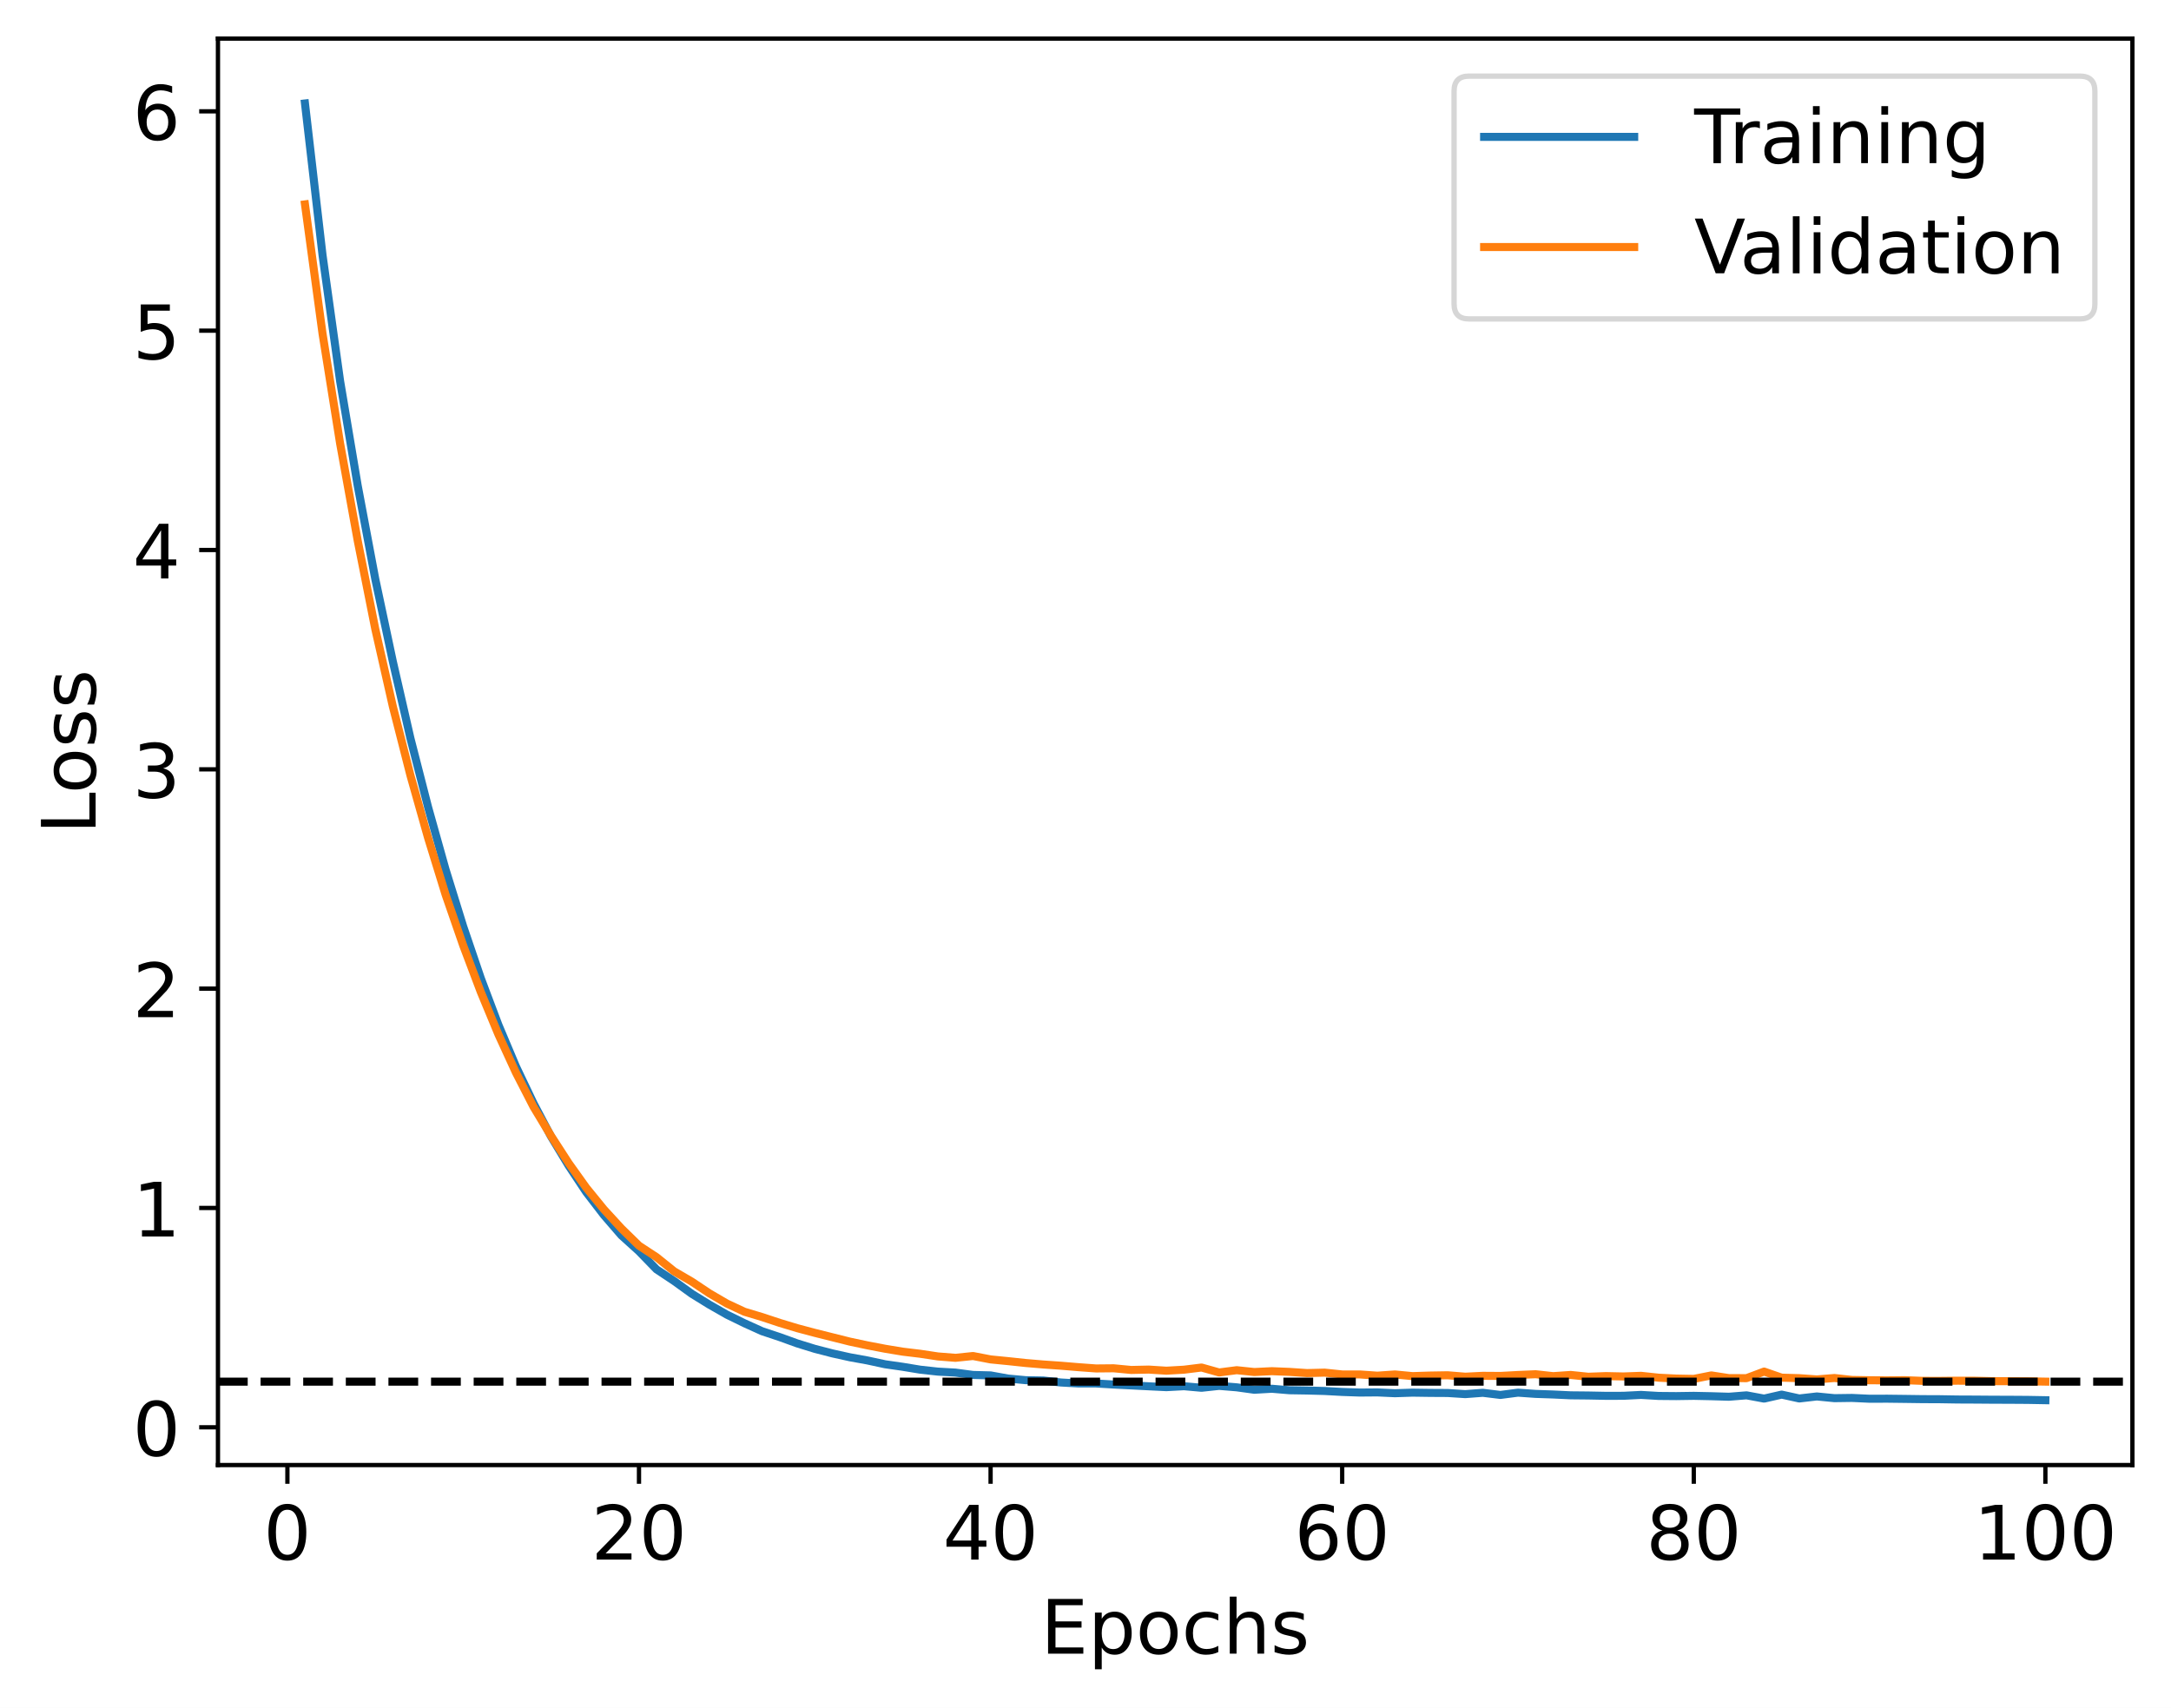
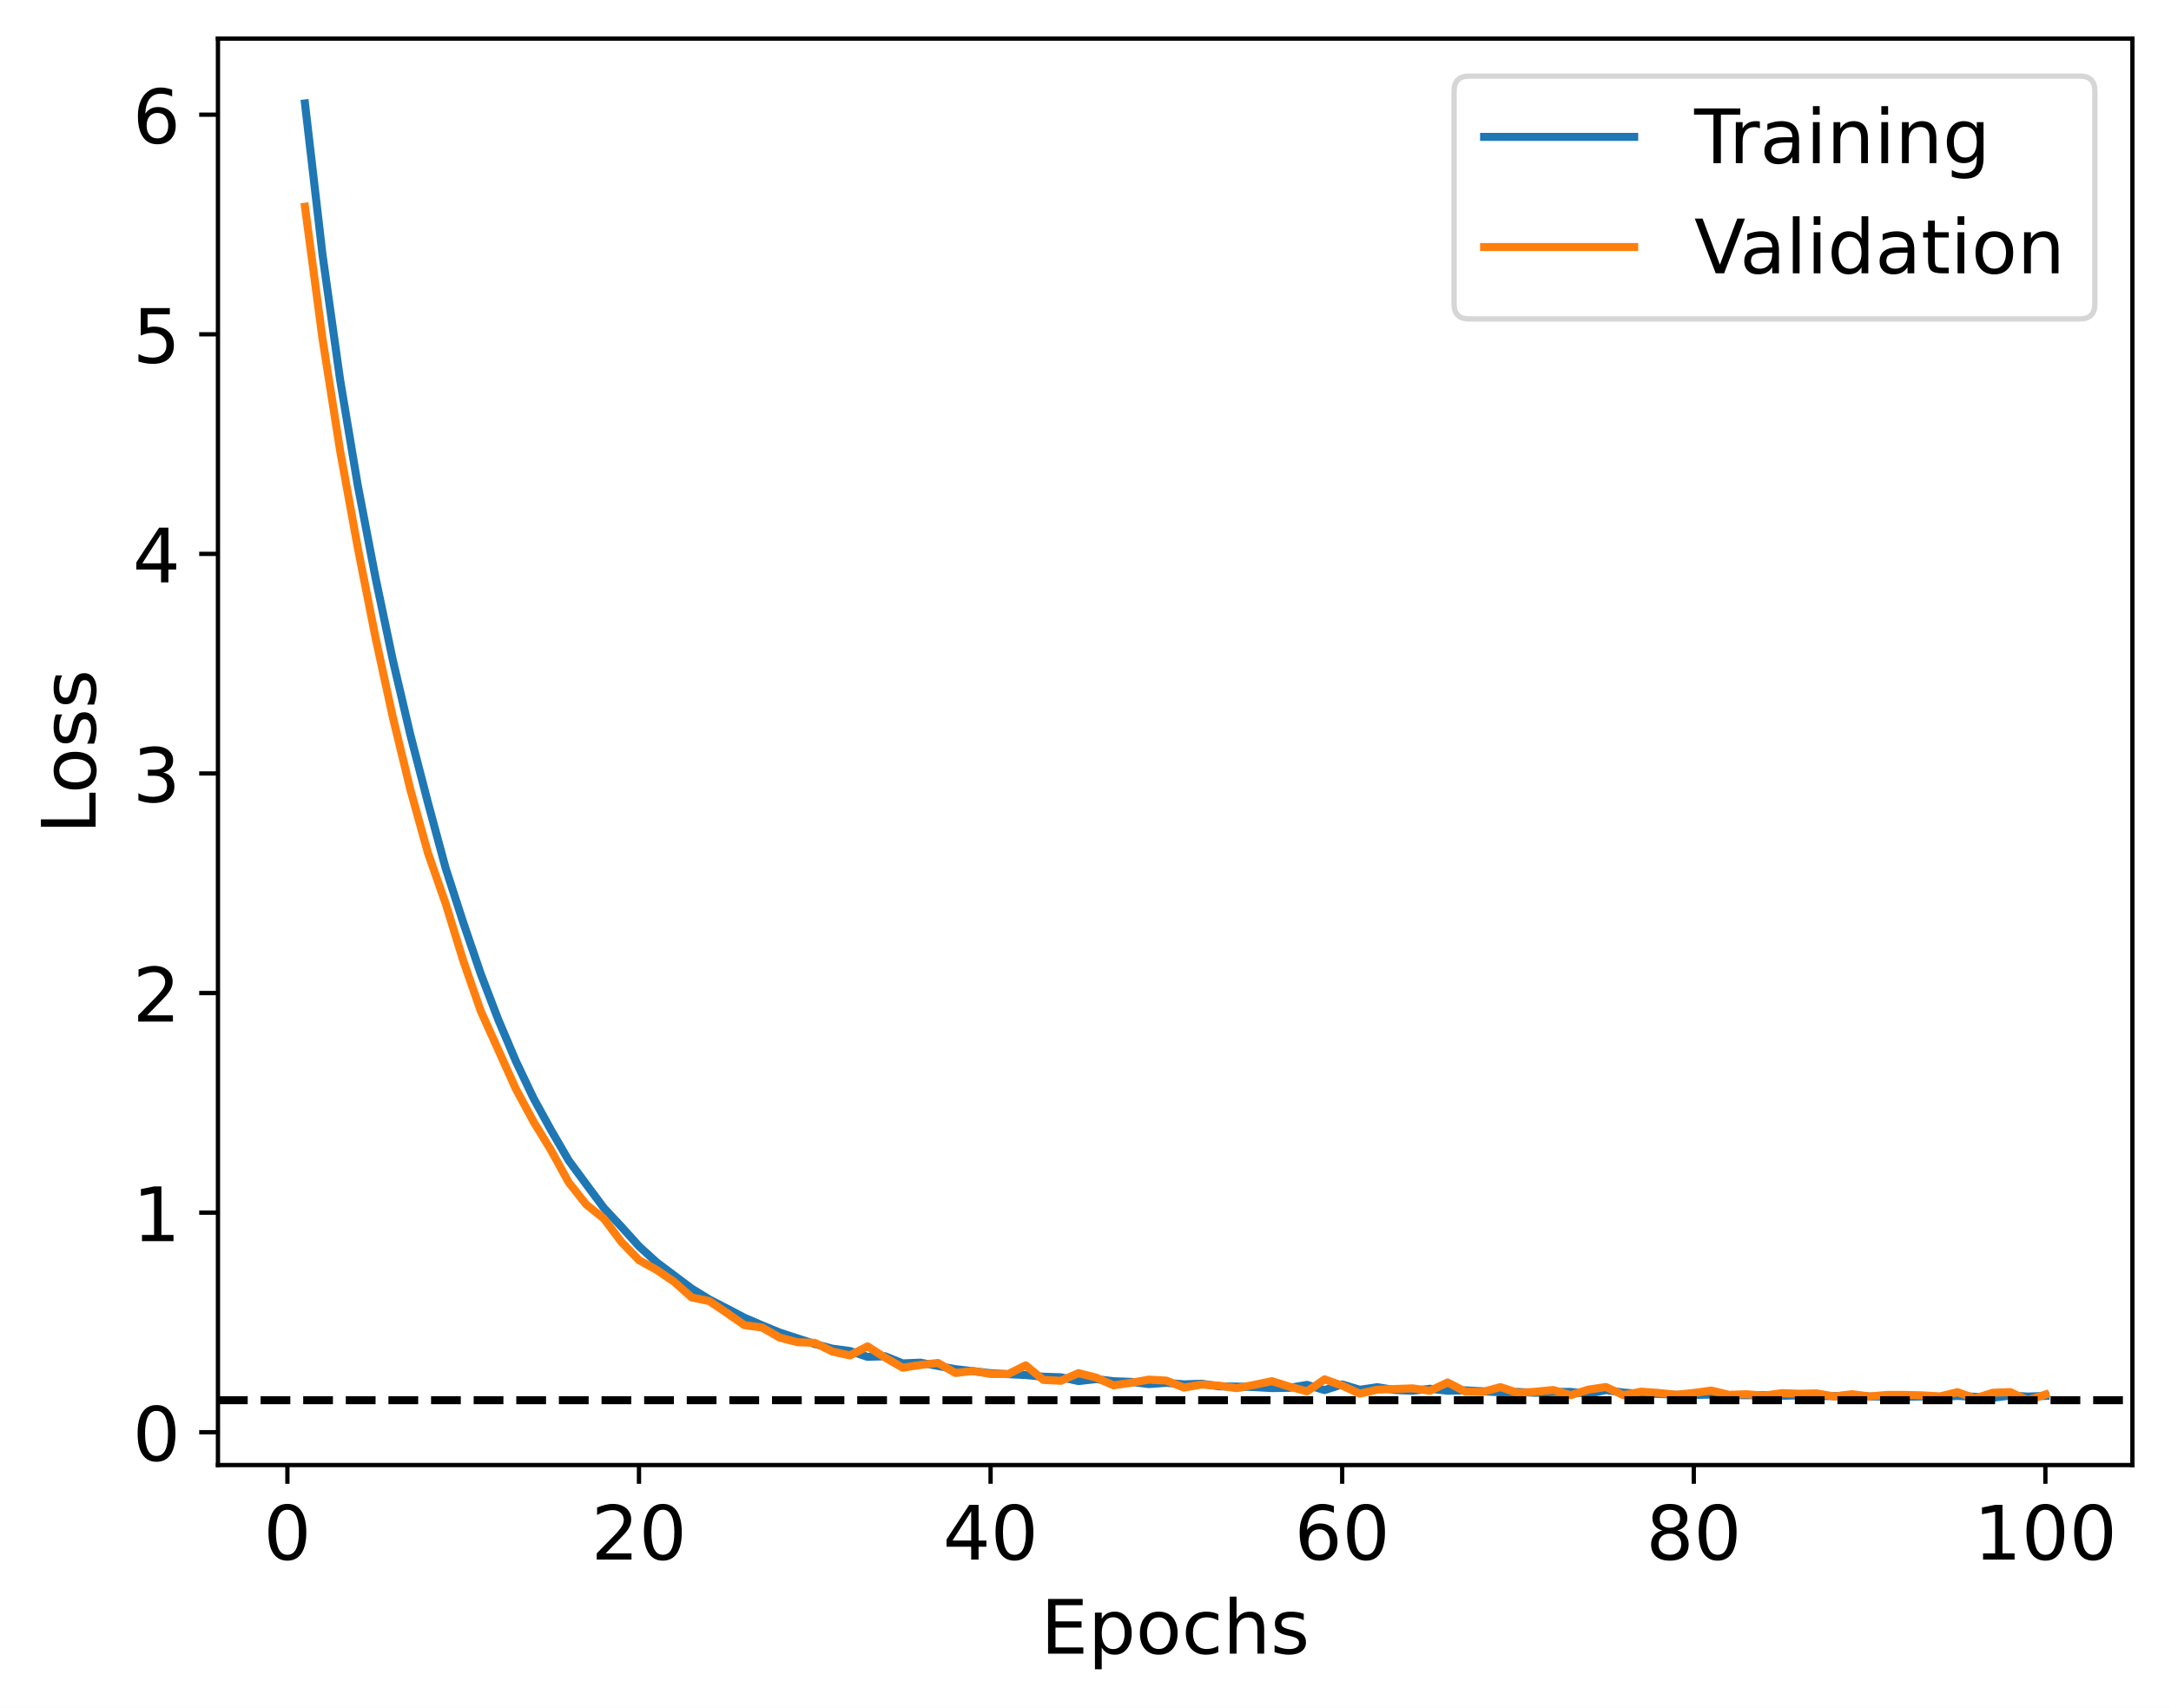
<svg xmlns="http://www.w3.org/2000/svg" xmlns:xlink="http://www.w3.org/1999/xlink" width="404.977pt" height="318.611pt" viewBox="0 0 404.977 318.611" version="1.1">
  <defs>
    <style type="text/css">*{stroke-linejoin: round; stroke-linecap: butt}</style>
  </defs>
  <g id="figure_1">
    <g id="patch_1">
      <path d="M 0 318.611  L 404.977 318.611  L 404.977 0  L 0 0  z " style="fill: #ffffff" />
    </g>
    <g id="axes_1">
      <g id="patch_2">
        <path d="M 40.657 273.312  L 397.777 273.312  L 397.777 7.2  L 40.657 7.2  z " style="fill: #ffffff" />
      </g>
      <g id="matplotlib.axis_1">
        <g id="xtick_1">
          <g id="line2d_1">
            <defs>
-               <path id="m1ac896914c" d="M 0 0  L 0 3.5  " style="stroke: #000000; stroke-width: 0.8" />
-             </defs>
-             <g>
-               <use xlink:href="#m1ac896914c" x="53.61" y="273.312" style="stroke: #000000; stroke-width: 0.8" />
+               <path id="m0f8b690483" d="M 0 0  L 0 3.5  " style="stroke: #000000; stroke-width: 0.8" />
+             </defs>
+             <g>
+               <use xlink:href="#m0f8b690483" x="53.61" y="273.312" style="stroke: #000000; stroke-width: 0.8" />
            </g>
          </g>
          <g id="text_1">
            <g transform="translate(49.15651 290.9498) scale(0.14 -0.14)">
              <defs>
                <path id="DejaVuSans-30" d="M 2034 4250  Q 1547 4250 1301 3770  Q 1056 3291 1056 2328  Q 1056 1369 1301 889  Q 1547 409 2034 409  Q 2525 409 2770 889  Q 3016 1369 3016 2328  Q 3016 3291 2770 3770  Q 2525 4250 2034 4250  z M 2034 4750  Q 2819 4750 3233 4129  Q 3647 3509 3647 2328  Q 3647 1150 3233 529  Q 2819 -91 2034 -91  Q 1250 -91 836 529  Q 422 1150 422 2328  Q 422 3509 836 4129  Q 1250 4750 2034 4750  z " transform="scale(0.015625)" />
              </defs>
              <use xlink:href="#DejaVuSans-30" />
            </g>
          </g>
        </g>
        <g id="xtick_2">
          <g id="line2d_2">
            <g>
-               <use xlink:href="#m1ac896914c" x="119.197" y="273.312" style="stroke: #000000; stroke-width: 0.8" />
+               <use xlink:href="#m0f8b690483" x="119.197" y="273.312" style="stroke: #000000; stroke-width: 0.8" />
            </g>
          </g>
          <g id="text_2">
            <g transform="translate(110.2895 290.9498) scale(0.14 -0.14)">
              <defs>
                <path id="DejaVuSans-32" d="M 1228 531  L 3431 531  L 3431 0  L 469 0  L 469 531  Q 828 903 1448 1529  Q 2069 2156 2228 2338  Q 2531 2678 2651 2914  Q 2772 3150 2772 3378  Q 2772 3750 2511 3984  Q 2250 4219 1831 4219  Q 1534 4219 1204 4116  Q 875 4013 500 3803  L 500 4441  Q 881 4594 1212 4672  Q 1544 4750 1819 4750  Q 2544 4750 2975 4387  Q 3406 4025 3406 3419  Q 3406 3131 3298 2873  Q 3191 2616 2906 2266  Q 2828 2175 2409 1742  Q 1991 1309 1228 531  z " transform="scale(0.015625)" />
              </defs>
              <use xlink:href="#DejaVuSans-32" />
              <use xlink:href="#DejaVuSans-30" x="63.623" />
            </g>
          </g>
        </g>
        <g id="xtick_3">
          <g id="line2d_3">
            <g>
-               <use xlink:href="#m1ac896914c" x="184.784" y="273.312" style="stroke: #000000; stroke-width: 0.8" />
+               <use xlink:href="#m0f8b690483" x="184.784" y="273.312" style="stroke: #000000; stroke-width: 0.8" />
            </g>
          </g>
          <g id="text_3">
            <g transform="translate(175.8763 290.9498) scale(0.14 -0.14)">
              <defs>
                <path id="DejaVuSans-34" d="M 2419 4116  L 825 1625  L 2419 1625  L 2419 4116  z M 2253 4666  L 3047 4666  L 3047 1625  L 3713 1625  L 3713 1100  L 3047 1100  L 3047 0  L 2419 0  L 2419 1100  L 313 1100  L 313 1709  L 2253 4666  z " transform="scale(0.015625)" />
              </defs>
              <use xlink:href="#DejaVuSans-34" />
              <use xlink:href="#DejaVuSans-30" x="63.623" />
            </g>
          </g>
        </g>
        <g id="xtick_4">
          <g id="line2d_4">
            <g>
-               <use xlink:href="#m1ac896914c" x="250.371" y="273.312" style="stroke: #000000; stroke-width: 0.8" />
+               <use xlink:href="#m0f8b690483" x="250.371" y="273.312" style="stroke: #000000; stroke-width: 0.8" />
            </g>
          </g>
          <g id="text_4">
            <g transform="translate(241.4631 290.9498) scale(0.14 -0.14)">
              <defs>
                <path id="DejaVuSans-36" d="M 2113 2584  Q 1688 2584 1439 2293  Q 1191 2003 1191 1497  Q 1191 994 1439 701  Q 1688 409 2113 409  Q 2538 409 2786 701  Q 3034 994 3034 1497  Q 3034 2003 2786 2293  Q 2538 2584 2113 2584  z M 3366 4563  L 3366 3988  Q 3128 4100 2886 4159  Q 2644 4219 2406 4219  Q 1781 4219 1451 3797  Q 1122 3375 1075 2522  Q 1259 2794 1537 2939  Q 1816 3084 2150 3084  Q 2853 3084 3261 2657  Q 3669 2231 3669 1497  Q 3669 778 3244 343  Q 2819 -91 2113 -91  Q 1303 -91 875 529  Q 447 1150 447 2328  Q 447 3434 972 4092  Q 1497 4750 2381 4750  Q 2619 4750 2861 4703  Q 3103 4656 3366 4563  z " transform="scale(0.015625)" />
              </defs>
              <use xlink:href="#DejaVuSans-36" />
              <use xlink:href="#DejaVuSans-30" x="63.623" />
            </g>
          </g>
        </g>
        <g id="xtick_5">
          <g id="line2d_5">
            <g>
-               <use xlink:href="#m1ac896914c" x="315.957" y="273.312" style="stroke: #000000; stroke-width: 0.8" />
+               <use xlink:href="#m0f8b690483" x="315.957" y="273.312" style="stroke: #000000; stroke-width: 0.8" />
            </g>
          </g>
          <g id="text_5">
            <g transform="translate(307.0499 290.9498) scale(0.14 -0.14)">
              <defs>
                <path id="DejaVuSans-38" d="M 2034 2216  Q 1584 2216 1326 1975  Q 1069 1734 1069 1313  Q 1069 891 1326 650  Q 1584 409 2034 409  Q 2484 409 2743 651  Q 3003 894 3003 1313  Q 3003 1734 2745 1975  Q 2488 2216 2034 2216  z M 1403 2484  Q 997 2584 770 2862  Q 544 3141 544 3541  Q 544 4100 942 4425  Q 1341 4750 2034 4750  Q 2731 4750 3128 4425  Q 3525 4100 3525 3541  Q 3525 3141 3298 2862  Q 3072 2584 2669 2484  Q 3125 2378 3379 2068  Q 3634 1759 3634 1313  Q 3634 634 3220 271  Q 2806 -91 2034 -91  Q 1263 -91 848 271  Q 434 634 434 1313  Q 434 1759 690 2068  Q 947 2378 1403 2484  z M 1172 3481  Q 1172 3119 1398 2916  Q 1625 2713 2034 2713  Q 2441 2713 2670 2916  Q 2900 3119 2900 3481  Q 2900 3844 2670 4047  Q 2441 4250 2034 4250  Q 1625 4250 1398 4047  Q 1172 3844 1172 3481  z " transform="scale(0.015625)" />
              </defs>
              <use xlink:href="#DejaVuSans-38" />
              <use xlink:href="#DejaVuSans-30" x="63.623" />
            </g>
          </g>
        </g>
        <g id="xtick_6">
          <g id="line2d_6">
            <g>
-               <use xlink:href="#m1ac896914c" x="381.544" y="273.312" style="stroke: #000000; stroke-width: 0.8" />
+               <use xlink:href="#m0f8b690483" x="381.544" y="273.312" style="stroke: #000000; stroke-width: 0.8" />
            </g>
          </g>
          <g id="text_6">
            <g transform="translate(368.1829 290.9498) scale(0.14 -0.14)">
              <defs>
                <path id="DejaVuSans-31" d="M 794 531  L 1825 531  L 1825 4091  L 703 3866  L 703 4441  L 1819 4666  L 2450 4666  L 2450 531  L 3481 531  L 3481 0  L 794 0  L 794 531  z " transform="scale(0.015625)" />
              </defs>
              <use xlink:href="#DejaVuSans-31" />
              <use xlink:href="#DejaVuSans-30" x="63.623" />
              <use xlink:href="#DejaVuSans-30" x="127.246" />
            </g>
          </g>
        </g>
        <g id="text_7">
          <g transform="translate(194.135 308.4992) scale(0.14 -0.14)">
            <defs>
              <path id="DejaVuSans-45" d="M 628 4666  L 3578 4666  L 3578 4134  L 1259 4134  L 1259 2753  L 3481 2753  L 3481 2222  L 1259 2222  L 1259 531  L 3634 531  L 3634 0  L 628 0  L 628 4666  z " transform="scale(0.015625)" />
              <path id="DejaVuSans-70" d="M 1159 525  L 1159 -1331  L 581 -1331  L 581 3500  L 1159 3500  L 1159 2969  Q 1341 3281 1617 3432  Q 1894 3584 2278 3584  Q 2916 3584 3314 3078  Q 3713 2572 3713 1747  Q 3713 922 3314 415  Q 2916 -91 2278 -91  Q 1894 -91 1617 61  Q 1341 213 1159 525  z M 3116 1747  Q 3116 2381 2855 2742  Q 2594 3103 2138 3103  Q 1681 3103 1420 2742  Q 1159 2381 1159 1747  Q 1159 1113 1420 752  Q 1681 391 2138 391  Q 2594 391 2855 752  Q 3116 1113 3116 1747  z " transform="scale(0.015625)" />
              <path id="DejaVuSans-6f" d="M 1959 3097  Q 1497 3097 1228 2736  Q 959 2375 959 1747  Q 959 1119 1226 758  Q 1494 397 1959 397  Q 2419 397 2687 759  Q 2956 1122 2956 1747  Q 2956 2369 2687 2733  Q 2419 3097 1959 3097  z M 1959 3584  Q 2709 3584 3137 3096  Q 3566 2609 3566 1747  Q 3566 888 3137 398  Q 2709 -91 1959 -91  Q 1206 -91 779 398  Q 353 888 353 1747  Q 353 2609 779 3096  Q 1206 3584 1959 3584  z " transform="scale(0.015625)" />
              <path id="DejaVuSans-63" d="M 3122 3366  L 3122 2828  Q 2878 2963 2633 3030  Q 2388 3097 2138 3097  Q 1578 3097 1268 2742  Q 959 2388 959 1747  Q 959 1106 1268 751  Q 1578 397 2138 397  Q 2388 397 2633 464  Q 2878 531 3122 666  L 3122 134  Q 2881 22 2623 -34  Q 2366 -91 2075 -91  Q 1284 -91 818 406  Q 353 903 353 1747  Q 353 2603 823 3093  Q 1294 3584 2113 3584  Q 2378 3584 2631 3529  Q 2884 3475 3122 3366  z " transform="scale(0.015625)" />
              <path id="DejaVuSans-68" d="M 3513 2113  L 3513 0  L 2938 0  L 2938 2094  Q 2938 2591 2744 2837  Q 2550 3084 2163 3084  Q 1697 3084 1428 2787  Q 1159 2491 1159 1978  L 1159 0  L 581 0  L 581 4863  L 1159 4863  L 1159 2956  Q 1366 3272 1645 3428  Q 1925 3584 2291 3584  Q 2894 3584 3203 3211  Q 3513 2838 3513 2113  z " transform="scale(0.015625)" />
              <path id="DejaVuSans-73" d="M 2834 3397  L 2834 2853  Q 2591 2978 2328 3040  Q 2066 3103 1784 3103  Q 1356 3103 1142 2972  Q 928 2841 928 2578  Q 928 2378 1081 2264  Q 1234 2150 1697 2047  L 1894 2003  Q 2506 1872 2764 1633  Q 3022 1394 3022 966  Q 3022 478 2636 193  Q 2250 -91 1575 -91  Q 1294 -91 989 -36  Q 684 19 347 128  L 347 722  Q 666 556 975 473  Q 1284 391 1588 391  Q 1994 391 2212 530  Q 2431 669 2431 922  Q 2431 1156 2273 1281  Q 2116 1406 1581 1522  L 1381 1569  Q 847 1681 609 1914  Q 372 2147 372 2553  Q 372 3047 722 3315  Q 1072 3584 1716 3584  Q 2034 3584 2315 3537  Q 2597 3491 2834 3397  z " transform="scale(0.015625)" />
            </defs>
            <use xlink:href="#DejaVuSans-45" />
            <use xlink:href="#DejaVuSans-70" x="63.184" />
            <use xlink:href="#DejaVuSans-6f" x="126.66" />
            <use xlink:href="#DejaVuSans-63" x="187.842" />
            <use xlink:href="#DejaVuSans-68" x="242.822" />
            <use xlink:href="#DejaVuSans-73" x="306.201" />
          </g>
        </g>
      </g>
      <g id="matplotlib.axis_2">
        <g id="ytick_1">
          <g id="line2d_7">
            <defs>
-               <path id="me1171e4ba6" d="M 0 0  L -3.5 0  " style="stroke: #000000; stroke-width: 0.8" />
-             </defs>
-             <g>
-               <use xlink:href="#me1171e4ba6" x="40.657" y="266.272" style="stroke: #000000; stroke-width: 0.8" />
+               <path id="m42d9eb423e" d="M 0 0  L -3.5 0  " style="stroke: #000000; stroke-width: 0.8" />
+             </defs>
+             <g>
+               <use xlink:href="#m42d9eb423e" x="40.657" y="267.188" style="stroke: #000000; stroke-width: 0.8" />
            </g>
          </g>
          <g id="text_8">
-             <g transform="translate(24.74938 271.5912) scale(0.14 -0.14)">
+             <g transform="translate(24.74938 272.5073) scale(0.14 -0.14)">
              <use xlink:href="#DejaVuSans-30" />
            </g>
          </g>
        </g>
        <g id="ytick_2">
          <g id="line2d_8">
            <g>
-               <use xlink:href="#me1171e4ba6" x="40.657" y="225.355" style="stroke: #000000; stroke-width: 0.8" />
+               <use xlink:href="#m42d9eb423e" x="40.657" y="226.223" style="stroke: #000000; stroke-width: 0.8" />
            </g>
          </g>
          <g id="text_9">
-             <g transform="translate(24.74938 230.6735) scale(0.14 -0.14)">
+             <g transform="translate(24.74938 231.5421) scale(0.14 -0.14)">
              <use xlink:href="#DejaVuSans-31" />
            </g>
          </g>
        </g>
        <g id="ytick_3">
          <g id="line2d_9">
            <g>
-               <use xlink:href="#me1171e4ba6" x="40.657" y="184.437" style="stroke: #000000; stroke-width: 0.8" />
+               <use xlink:href="#m42d9eb423e" x="40.657" y="185.258" style="stroke: #000000; stroke-width: 0.8" />
            </g>
          </g>
          <g id="text_10">
-             <g transform="translate(24.74938 189.7557) scale(0.14 -0.14)">
+             <g transform="translate(24.74938 190.5769) scale(0.14 -0.14)">
              <use xlink:href="#DejaVuSans-32" />
            </g>
          </g>
        </g>
        <g id="ytick_4">
          <g id="line2d_10">
            <g>
-               <use xlink:href="#me1171e4ba6" x="40.657" y="143.519" style="stroke: #000000; stroke-width: 0.8" />
+               <use xlink:href="#m42d9eb423e" x="40.657" y="144.293" style="stroke: #000000; stroke-width: 0.8" />
            </g>
          </g>
          <g id="text_11">
-             <g transform="translate(24.74938 148.838) scale(0.14 -0.14)">
+             <g transform="translate(24.74938 149.6116) scale(0.14 -0.14)">
              <defs>
                <path id="DejaVuSans-33" d="M 2597 2516  Q 3050 2419 3304 2112  Q 3559 1806 3559 1356  Q 3559 666 3084 287  Q 2609 -91 1734 -91  Q 1441 -91 1130 -33  Q 819 25 488 141  L 488 750  Q 750 597 1062 519  Q 1375 441 1716 441  Q 2309 441 2620 675  Q 2931 909 2931 1356  Q 2931 1769 2642 2001  Q 2353 2234 1838 2234  L 1294 2234  L 1294 2753  L 1863 2753  Q 2328 2753 2575 2939  Q 2822 3125 2822 3475  Q 2822 3834 2567 4026  Q 2313 4219 1838 4219  Q 1578 4219 1281 4162  Q 984 4106 628 3988  L 628 4550  Q 988 4650 1302 4700  Q 1616 4750 1894 4750  Q 2613 4750 3031 4423  Q 3450 4097 3450 3541  Q 3450 3153 3228 2886  Q 3006 2619 2597 2516  z " transform="scale(0.015625)" />
              </defs>
              <use xlink:href="#DejaVuSans-33" />
            </g>
          </g>
        </g>
        <g id="ytick_5">
          <g id="line2d_11">
            <g>
-               <use xlink:href="#me1171e4ba6" x="40.657" y="102.601" style="stroke: #000000; stroke-width: 0.8" />
+               <use xlink:href="#m42d9eb423e" x="40.657" y="103.327" style="stroke: #000000; stroke-width: 0.8" />
            </g>
          </g>
          <g id="text_12">
-             <g transform="translate(24.74938 107.9202) scale(0.14 -0.14)">
+             <g transform="translate(24.74938 108.6464) scale(0.14 -0.14)">
              <use xlink:href="#DejaVuSans-34" />
            </g>
          </g>
        </g>
        <g id="ytick_6">
          <g id="line2d_12">
            <g>
-               <use xlink:href="#me1171e4ba6" x="40.657" y="61.684" style="stroke: #000000; stroke-width: 0.8" />
+               <use xlink:href="#m42d9eb423e" x="40.657" y="62.362" style="stroke: #000000; stroke-width: 0.8" />
            </g>
          </g>
          <g id="text_13">
-             <g transform="translate(24.74938 67.00245) scale(0.14 -0.14)">
+             <g transform="translate(24.74938 67.68117) scale(0.14 -0.14)">
              <defs>
                <path id="DejaVuSans-35" d="M 691 4666  L 3169 4666  L 3169 4134  L 1269 4134  L 1269 2991  Q 1406 3038 1543 3061  Q 1681 3084 1819 3084  Q 2600 3084 3056 2656  Q 3513 2228 3513 1497  Q 3513 744 3044 326  Q 2575 -91 1722 -91  Q 1428 -91 1123 -41  Q 819 9 494 109  L 494 744  Q 775 591 1075 516  Q 1375 441 1709 441  Q 2250 441 2565 725  Q 2881 1009 2881 1497  Q 2881 1984 2565 2268  Q 2250 2553 1709 2553  Q 1456 2553 1204 2497  Q 953 2441 691 2322  L 691 4666  z " transform="scale(0.015625)" />
              </defs>
              <use xlink:href="#DejaVuSans-35" />
            </g>
          </g>
        </g>
        <g id="ytick_7">
          <g id="line2d_13">
            <g>
-               <use xlink:href="#me1171e4ba6" x="40.657" y="20.766" style="stroke: #000000; stroke-width: 0.8" />
+               <use xlink:href="#m42d9eb423e" x="40.657" y="21.397" style="stroke: #000000; stroke-width: 0.8" />
            </g>
          </g>
          <g id="text_14">
-             <g transform="translate(24.74938 26.0847) scale(0.14 -0.14)">
+             <g transform="translate(24.74938 26.71594) scale(0.14 -0.14)">
              <use xlink:href="#DejaVuSans-36" />
            </g>
          </g>
        </g>
        <g id="text_15">
          <g transform="translate(17.83781 155.6101) rotate(-90) scale(0.14 -0.14)">
            <defs>
              <path id="DejaVuSans-4c" d="M 628 4666  L 1259 4666  L 1259 531  L 3531 531  L 3531 0  L 628 0  L 628 4666  z " transform="scale(0.015625)" />
            </defs>
            <use xlink:href="#DejaVuSans-4c" />
            <use xlink:href="#DejaVuSans-6f" x="53.963" />
            <use xlink:href="#DejaVuSans-73" x="115.145" />
            <use xlink:href="#DejaVuSans-73" x="167.244" />
          </g>
        </g>
      </g>
      <g id="line2d_14">
-         <path d="M 56.89 19.296  L 60.169 47.621  L 63.448 71.111  L 66.728 90.61  L 70.007 108.03  L 73.286 123.433  L 76.566 137.749  L 79.845 150.537  L 83.124 162.243  L 86.404 172.829  L 89.683 182.472  L 92.962 191.17  L 96.242 198.952  L 99.521 205.835  L 102.8 212.037  L 106.08 217.458  L 109.359 222.398  L 112.638 226.665  L 115.918 230.464  L 119.197 233.431  L 122.476 236.811  L 125.756 238.987  L 129.035 241.356  L 132.314 243.383  L 135.594 245.257  L 138.873 246.86  L 142.152 248.343  L 145.432 249.435  L 148.711 250.619  L 151.99 251.634  L 155.27 252.482  L 158.549 253.209  L 161.828 253.803  L 165.108 254.511  L 168.387 254.981  L 171.666 255.521  L 174.946 255.881  L 178.225 256.064  L 181.504 256.502  L 184.784 256.587  L 188.063 257.178  L 191.342 257.479  L 194.622 257.54  L 197.901 257.911  L 201.181 258.092  L 204.46 258.093  L 207.739 258.289  L 211.019 258.454  L 214.298 258.622  L 217.577 258.78  L 220.857 258.605  L 224.136 258.897  L 227.415 258.543  L 230.695 258.811  L 233.974 259.265  L 237.253 259.079  L 240.533 259.356  L 243.812 259.408  L 247.091 259.495  L 250.371 259.673  L 253.65 259.787  L 256.929 259.761  L 260.209 259.912  L 263.488 259.804  L 266.767 259.851  L 270.047 259.869  L 273.326 260.081  L 276.605 259.833  L 279.885 260.233  L 283.164 259.807  L 286.443 260.037  L 289.723 260.148  L 293.002 260.304  L 296.281 260.336  L 299.561 260.4  L 302.84 260.393  L 306.119 260.227  L 309.399 260.421  L 312.678 260.45  L 315.957 260.402  L 319.237 260.47  L 322.516 260.569  L 325.795 260.306  L 329.075 260.917  L 332.354 260.17  L 335.633 260.892  L 338.913 260.515  L 342.192 260.835  L 345.471 260.79  L 348.751 260.943  L 352.03 260.933  L 355.309 260.972  L 358.589 261.017  L 361.868 261.031  L 365.147 261.084  L 368.427 261.099  L 371.706 261.124  L 374.985 261.135  L 378.265 261.157  L 381.544 261.216  " clip-path="url(#p69b5dd0579)" style="fill: none; stroke: #1f77b4; stroke-width: 1.5; stroke-linecap: square" />
+         <path d="M 56.89 19.296  L 60.169 47.57  L 63.448 70.87  L 66.728 90.49  L 70.007 107.567  L 73.286 123.19  L 76.566 137.161  L 79.845 149.802  L 83.124 161.933  L 86.404 172.075  L 89.683 181.68  L 92.962 190.254  L 96.242 197.993  L 99.521 204.879  L 102.8 210.843  L 106.08 216.484  L 109.359 220.924  L 112.638 225.344  L 115.918 228.849  L 119.197 232.493  L 122.476 235.481  L 125.756 237.945  L 129.035 240.401  L 132.314 242.415  L 135.594 244.107  L 138.873 245.828  L 142.152 247.242  L 145.432 248.592  L 148.711 249.666  L 151.99 250.72  L 155.27 251.603  L 158.549 252.038  L 161.828 253.125  L 165.108 253.014  L 168.387 254.347  L 171.666 254.208  L 174.946 254.821  L 178.225 255.425  L 181.504 255.798  L 184.784 256.18  L 188.063 256.359  L 191.342 256.522  L 194.622 256.834  L 197.901 256.936  L 201.181 257.643  L 204.46 257.283  L 207.739 257.674  L 211.019 257.792  L 214.298 258.216  L 217.577 257.969  L 220.857 258.257  L 224.136 258.137  L 227.415 258.63  L 230.695 258.673  L 233.974 258.77  L 237.253 258.957  L 240.533 258.902  L 243.812 258.355  L 247.091 259.327  L 250.371 258.272  L 253.65 259.269  L 256.929 258.786  L 260.209 259.311  L 263.488 259.452  L 266.767 259.08  L 270.047 259.454  L 273.326 259.374  L 276.605 259.553  L 279.885 259.739  L 283.164 259.676  L 286.443 259.834  L 289.723 259.677  L 293.002 259.665  L 296.281 260.014  L 299.561 259.32  L 302.84 259.794  L 306.119 260.036  L 309.399 260.033  L 312.678 260.217  L 315.957 260.24  L 319.237 260.165  L 322.516 260.255  L 325.795 260.287  L 329.075 260.281  L 332.354 260.397  L 335.633 260.305  L 338.913 260.429  L 342.192 260.456  L 345.471 260.31  L 348.751 260.535  L 352.03 260.53  L 355.309 260.57  L 358.589 260.512  L 361.868 260.576  L 365.147 260.421  L 368.427 260.579  L 371.706 260.766  L 374.985 260.35  L 378.265 260.537  L 381.544 260.414  " clip-path="url(#p9881d6c2d6)" style="fill: none; stroke: #1f77b4; stroke-width: 1.5; stroke-linecap: square" />
      </g>
      <g id="line2d_15">
-         <path d="M 56.89 38.128  L 60.169 62.267  L 63.448 82.755  L 66.728 100.874  L 70.007 117.361  L 73.286 131.819  L 76.566 144.668  L 79.845 156.281  L 83.124 166.913  L 86.404 176.38  L 89.683 185.055  L 92.962 192.954  L 96.242 200.096  L 99.521 206.48  L 102.8 211.927  L 106.08 216.995  L 109.359 221.582  L 112.638 225.605  L 115.918 229.18  L 119.197 232.387  L 122.476 234.537  L 125.756 237.176  L 129.035 239.087  L 132.314 241.274  L 135.594 243.184  L 138.873 244.715  L 142.152 245.698  L 145.432 246.786  L 148.711 247.776  L 151.99 248.649  L 155.27 249.47  L 158.549 250.291  L 161.828 250.986  L 165.108 251.615  L 168.387 252.158  L 171.666 252.553  L 174.946 253.048  L 178.225 253.309  L 181.504 252.971  L 184.784 253.604  L 188.063 253.927  L 191.342 254.275  L 194.622 254.552  L 197.901 254.78  L 201.181 255.053  L 204.46 255.292  L 207.739 255.26  L 211.019 255.573  L 214.298 255.501  L 217.577 255.71  L 220.857 255.523  L 224.136 255.117  L 227.415 256.039  L 230.695 255.615  L 233.974 255.958  L 237.253 255.799  L 240.533 255.933  L 243.812 256.153  L 247.091 256.07  L 250.371 256.409  L 253.65 256.409  L 256.929 256.639  L 260.209 256.409  L 263.488 256.721  L 266.767 256.615  L 270.047 256.561  L 273.326 256.828  L 276.605 256.664  L 279.885 256.687  L 283.164 256.511  L 286.443 256.368  L 289.723 256.727  L 293.002 256.502  L 296.281 256.837  L 299.561 256.715  L 302.84 256.784  L 306.119 256.665  L 309.399 257.014  L 312.678 257.179  L 315.957 257.239  L 319.237 256.589  L 322.516 257.096  L 325.795 257.103  L 329.075 255.874  L 332.354 257.009  L 335.633 257.102  L 338.913 257.337  L 342.192 257.072  L 345.471 257.434  L 348.751 257.494  L 352.03 257.515  L 355.309 257.482  L 358.589 257.606  L 361.868 257.611  L 365.147 257.576  L 368.427 257.585  L 371.706 257.661  L 374.985 257.674  L 378.265 257.692  L 381.544 257.751  " clip-path="url(#p69b5dd0579)" style="fill: none; stroke: #ff7f0e; stroke-width: 1.5; stroke-linecap: square" />
+         <path d="M 56.89 38.564  L 60.169 63.253  L 63.448 84.108  L 66.728 102.133  L 70.007 118.744  L 73.286 133.836  L 76.566 147.359  L 79.845 159.173  L 83.124 168.548  L 86.404 179.178  L 89.683 188.626  L 92.962 195.882  L 96.242 203.177  L 99.521 209.24  L 102.8 214.595  L 106.08 220.57  L 109.359 224.71  L 112.638 227.333  L 115.918 231.696  L 119.197 235.093  L 122.476 236.904  L 125.756 239.132  L 129.035 242.056  L 132.314 242.729  L 135.594 244.942  L 138.873 247.226  L 142.152 247.65  L 145.432 249.53  L 148.711 250.394  L 151.99 250.513  L 155.27 252.134  L 158.549 252.867  L 161.828 251.17  L 165.108 253.265  L 168.387 255.153  L 171.666 254.649  L 174.946 254.257  L 178.225 256.137  L 181.504 255.757  L 184.784 256.318  L 188.063 256.335  L 191.342 254.71  L 194.622 257.428  L 197.901 257.595  L 201.181 256.163  L 204.46 256.996  L 207.739 258.445  L 211.019 257.956  L 214.298 257.376  L 217.577 257.559  L 220.857 258.86  L 224.136 258.294  L 227.415 258.496  L 230.695 258.973  L 233.974 258.354  L 237.253 257.661  L 240.533 258.682  L 243.812 259.569  L 247.091 257.325  L 250.371 258.5  L 253.65 259.99  L 256.929 259.251  L 260.209 259.125  L 263.488 259.002  L 266.767 259.45  L 270.047 257.902  L 273.326 259.608  L 276.605 259.669  L 279.885 258.774  L 283.164 259.846  L 286.443 259.638  L 289.723 259.304  L 293.002 260.284  L 296.281 259.245  L 299.561 258.747  L 302.84 260.279  L 306.119 259.619  L 309.399 259.855  L 312.678 260.196  L 315.957 259.859  L 319.237 259.414  L 322.516 260.212  L 325.795 260.099  L 329.075 260.364  L 332.354 259.896  L 335.633 260.003  L 338.913 259.951  L 342.192 260.524  L 345.471 260.091  L 348.751 260.514  L 352.03 260.229  L 355.309 260.229  L 358.589 260.31  L 361.868 260.509  L 365.147 259.713  L 368.427 260.88  L 371.706 259.829  L 374.985 259.697  L 378.265 261.216  L 381.544 260.159  " clip-path="url(#p9881d6c2d6)" style="fill: none; stroke: #ff7f0e; stroke-width: 1.5; stroke-linecap: square" />
      </g>
      <g id="line2d_16">
-         <path d="M 40.657 257.751  L 397.777 257.751  " clip-path="url(#p69b5dd0579)" style="fill: none; stroke-dasharray: 5.55,2.4; stroke-dashoffset: 0; stroke: #000000; stroke-width: 1.5" />
+         <path d="M 40.657 261.216  L 397.777 261.216  " clip-path="url(#p9881d6c2d6)" style="fill: none; stroke-dasharray: 5.55,2.4; stroke-dashoffset: 0; stroke: #000000; stroke-width: 1.5" />
      </g>
      <g id="patch_3">
        <path d="M 40.657 273.312  L 40.657 7.2  " style="fill: none; stroke: #000000; stroke-width: 0.8; stroke-linejoin: miter; stroke-linecap: square" />
      </g>
      <g id="patch_4">
        <path d="M 397.777 273.312  L 397.777 7.2  " style="fill: none; stroke: #000000; stroke-width: 0.8; stroke-linejoin: miter; stroke-linecap: square" />
      </g>
      <g id="patch_5">
        <path d="M 40.657 273.312  L 397.777 273.312  " style="fill: none; stroke: #000000; stroke-width: 0.8; stroke-linejoin: miter; stroke-linecap: square" />
      </g>
      <g id="patch_6">
        <path d="M 40.657 7.2  L 397.777 7.2  " style="fill: none; stroke: #000000; stroke-width: 0.8; stroke-linejoin: miter; stroke-linecap: square" />
      </g>
      <g id="legend_1">
        <g id="patch_7">
          <path d="M 274.043 59.499  L 387.977 59.499  Q 390.777 59.499 390.777 56.699  L 390.777 17  Q 390.777 14.2 387.977 14.2  L 274.043 14.2  Q 271.243 14.2 271.243 17  L 271.243 56.699  Q 271.243 59.499 274.043 59.499  z " style="fill: #ffffff; opacity: 0.8; stroke: #cccccc; stroke-linejoin: miter" />
        </g>
        <g id="line2d_17">
          <path d="M 276.843 25.538  L 290.843 25.538  L 304.843 25.538  " style="fill: none; stroke: #1f77b4; stroke-width: 1.5; stroke-linecap: square" />
        </g>
        <g id="text_16">
          <g transform="translate(316.0431 30.43781) scale(0.14 -0.14)">
            <defs>
              <path id="DejaVuSans-54" d="M -19 4666  L 3928 4666  L 3928 4134  L 2272 4134  L 2272 0  L 1638 0  L 1638 4134  L -19 4134  L -19 4666  z " transform="scale(0.015625)" />
              <path id="DejaVuSans-72" d="M 2631 2963  Q 2534 3019 2420 3045  Q 2306 3072 2169 3072  Q 1681 3072 1420 2755  Q 1159 2438 1159 1844  L 1159 0  L 581 0  L 581 3500  L 1159 3500  L 1159 2956  Q 1341 3275 1631 3429  Q 1922 3584 2338 3584  Q 2397 3584 2469 3576  Q 2541 3569 2628 3553  L 2631 2963  z " transform="scale(0.015625)" />
              <path id="DejaVuSans-61" d="M 2194 1759  Q 1497 1759 1228 1600  Q 959 1441 959 1056  Q 959 750 1161 570  Q 1363 391 1709 391  Q 2188 391 2477 730  Q 2766 1069 2766 1631  L 2766 1759  L 2194 1759  z M 3341 1997  L 3341 0  L 2766 0  L 2766 531  Q 2569 213 2275 61  Q 1981 -91 1556 -91  Q 1019 -91 701 211  Q 384 513 384 1019  Q 384 1609 779 1909  Q 1175 2209 1959 2209  L 2766 2209  L 2766 2266  Q 2766 2663 2505 2880  Q 2244 3097 1772 3097  Q 1472 3097 1187 3025  Q 903 2953 641 2809  L 641 3341  Q 956 3463 1253 3523  Q 1550 3584 1831 3584  Q 2591 3584 2966 3190  Q 3341 2797 3341 1997  z " transform="scale(0.015625)" />
              <path id="DejaVuSans-69" d="M 603 3500  L 1178 3500  L 1178 0  L 603 0  L 603 3500  z M 603 4863  L 1178 4863  L 1178 4134  L 603 4134  L 603 4863  z " transform="scale(0.015625)" />
              <path id="DejaVuSans-6e" d="M 3513 2113  L 3513 0  L 2938 0  L 2938 2094  Q 2938 2591 2744 2837  Q 2550 3084 2163 3084  Q 1697 3084 1428 2787  Q 1159 2491 1159 1978  L 1159 0  L 581 0  L 581 3500  L 1159 3500  L 1159 2956  Q 1366 3272 1645 3428  Q 1925 3584 2291 3584  Q 2894 3584 3203 3211  Q 3513 2838 3513 2113  z " transform="scale(0.015625)" />
              <path id="DejaVuSans-67" d="M 2906 1791  Q 2906 2416 2648 2759  Q 2391 3103 1925 3103  Q 1463 3103 1205 2759  Q 947 2416 947 1791  Q 947 1169 1205 825  Q 1463 481 1925 481  Q 2391 481 2648 825  Q 2906 1169 2906 1791  z M 3481 434  Q 3481 -459 3084 -895  Q 2688 -1331 1869 -1331  Q 1566 -1331 1297 -1286  Q 1028 -1241 775 -1147  L 775 -588  Q 1028 -725 1275 -790  Q 1522 -856 1778 -856  Q 2344 -856 2625 -561  Q 2906 -266 2906 331  L 2906 616  Q 2728 306 2450 153  Q 2172 0 1784 0  Q 1141 0 747 490  Q 353 981 353 1791  Q 353 2603 747 3093  Q 1141 3584 1784 3584  Q 2172 3584 2450 3431  Q 2728 3278 2906 2969  L 2906 3500  L 3481 3500  L 3481 434  z " transform="scale(0.015625)" />
            </defs>
            <use xlink:href="#DejaVuSans-54" />
            <use xlink:href="#DejaVuSans-72" x="46.334" />
            <use xlink:href="#DejaVuSans-61" x="87.447" />
            <use xlink:href="#DejaVuSans-69" x="148.727" />
            <use xlink:href="#DejaVuSans-6e" x="176.51" />
            <use xlink:href="#DejaVuSans-69" x="239.889" />
            <use xlink:href="#DejaVuSans-6e" x="267.672" />
            <use xlink:href="#DejaVuSans-67" x="331.051" />
          </g>
        </g>
        <g id="line2d_18">
          <path d="M 276.843 46.087  L 290.843 46.087  L 304.843 46.087  " style="fill: none; stroke: #ff7f0e; stroke-width: 1.5; stroke-linecap: square" />
        </g>
        <g id="text_17">
          <g transform="translate(316.0431 50.98719) scale(0.14 -0.14)">
            <defs>
              <path id="DejaVuSans-56" d="M 1831 0  L 50 4666  L 709 4666  L 2188 738  L 3669 4666  L 4325 4666  L 2547 0  L 1831 0  z " transform="scale(0.015625)" />
              <path id="DejaVuSans-6c" d="M 603 4863  L 1178 4863  L 1178 0  L 603 0  L 603 4863  z " transform="scale(0.015625)" />
              <path id="DejaVuSans-64" d="M 2906 2969  L 2906 4863  L 3481 4863  L 3481 0  L 2906 0  L 2906 525  Q 2725 213 2448 61  Q 2172 -91 1784 -91  Q 1150 -91 751 415  Q 353 922 353 1747  Q 353 2572 751 3078  Q 1150 3584 1784 3584  Q 2172 3584 2448 3432  Q 2725 3281 2906 2969  z M 947 1747  Q 947 1113 1208 752  Q 1469 391 1925 391  Q 2381 391 2643 752  Q 2906 1113 2906 1747  Q 2906 2381 2643 2742  Q 2381 3103 1925 3103  Q 1469 3103 1208 2742  Q 947 2381 947 1747  z " transform="scale(0.015625)" />
              <path id="DejaVuSans-74" d="M 1172 4494  L 1172 3500  L 2356 3500  L 2356 3053  L 1172 3053  L 1172 1153  Q 1172 725 1289 603  Q 1406 481 1766 481  L 2356 481  L 2356 0  L 1766 0  Q 1100 0 847 248  Q 594 497 594 1153  L 594 3053  L 172 3053  L 172 3500  L 594 3500  L 594 4494  L 1172 4494  z " transform="scale(0.015625)" />
            </defs>
            <use xlink:href="#DejaVuSans-56" />
            <use xlink:href="#DejaVuSans-61" x="60.658" />
            <use xlink:href="#DejaVuSans-6c" x="121.938" />
            <use xlink:href="#DejaVuSans-69" x="149.721" />
            <use xlink:href="#DejaVuSans-64" x="177.504" />
            <use xlink:href="#DejaVuSans-61" x="240.98" />
            <use xlink:href="#DejaVuSans-74" x="302.26" />
            <use xlink:href="#DejaVuSans-69" x="341.469" />
            <use xlink:href="#DejaVuSans-6f" x="369.252" />
            <use xlink:href="#DejaVuSans-6e" x="430.434" />
          </g>
        </g>
      </g>
    </g>
  </g>
  <defs>
-     <clipPath id="p69b5dd0579">
+     <clipPath id="p9881d6c2d6">
      <rect x="40.657" y="7.2" width="357.12" height="266.112" />
    </clipPath>
  </defs>
</svg>
